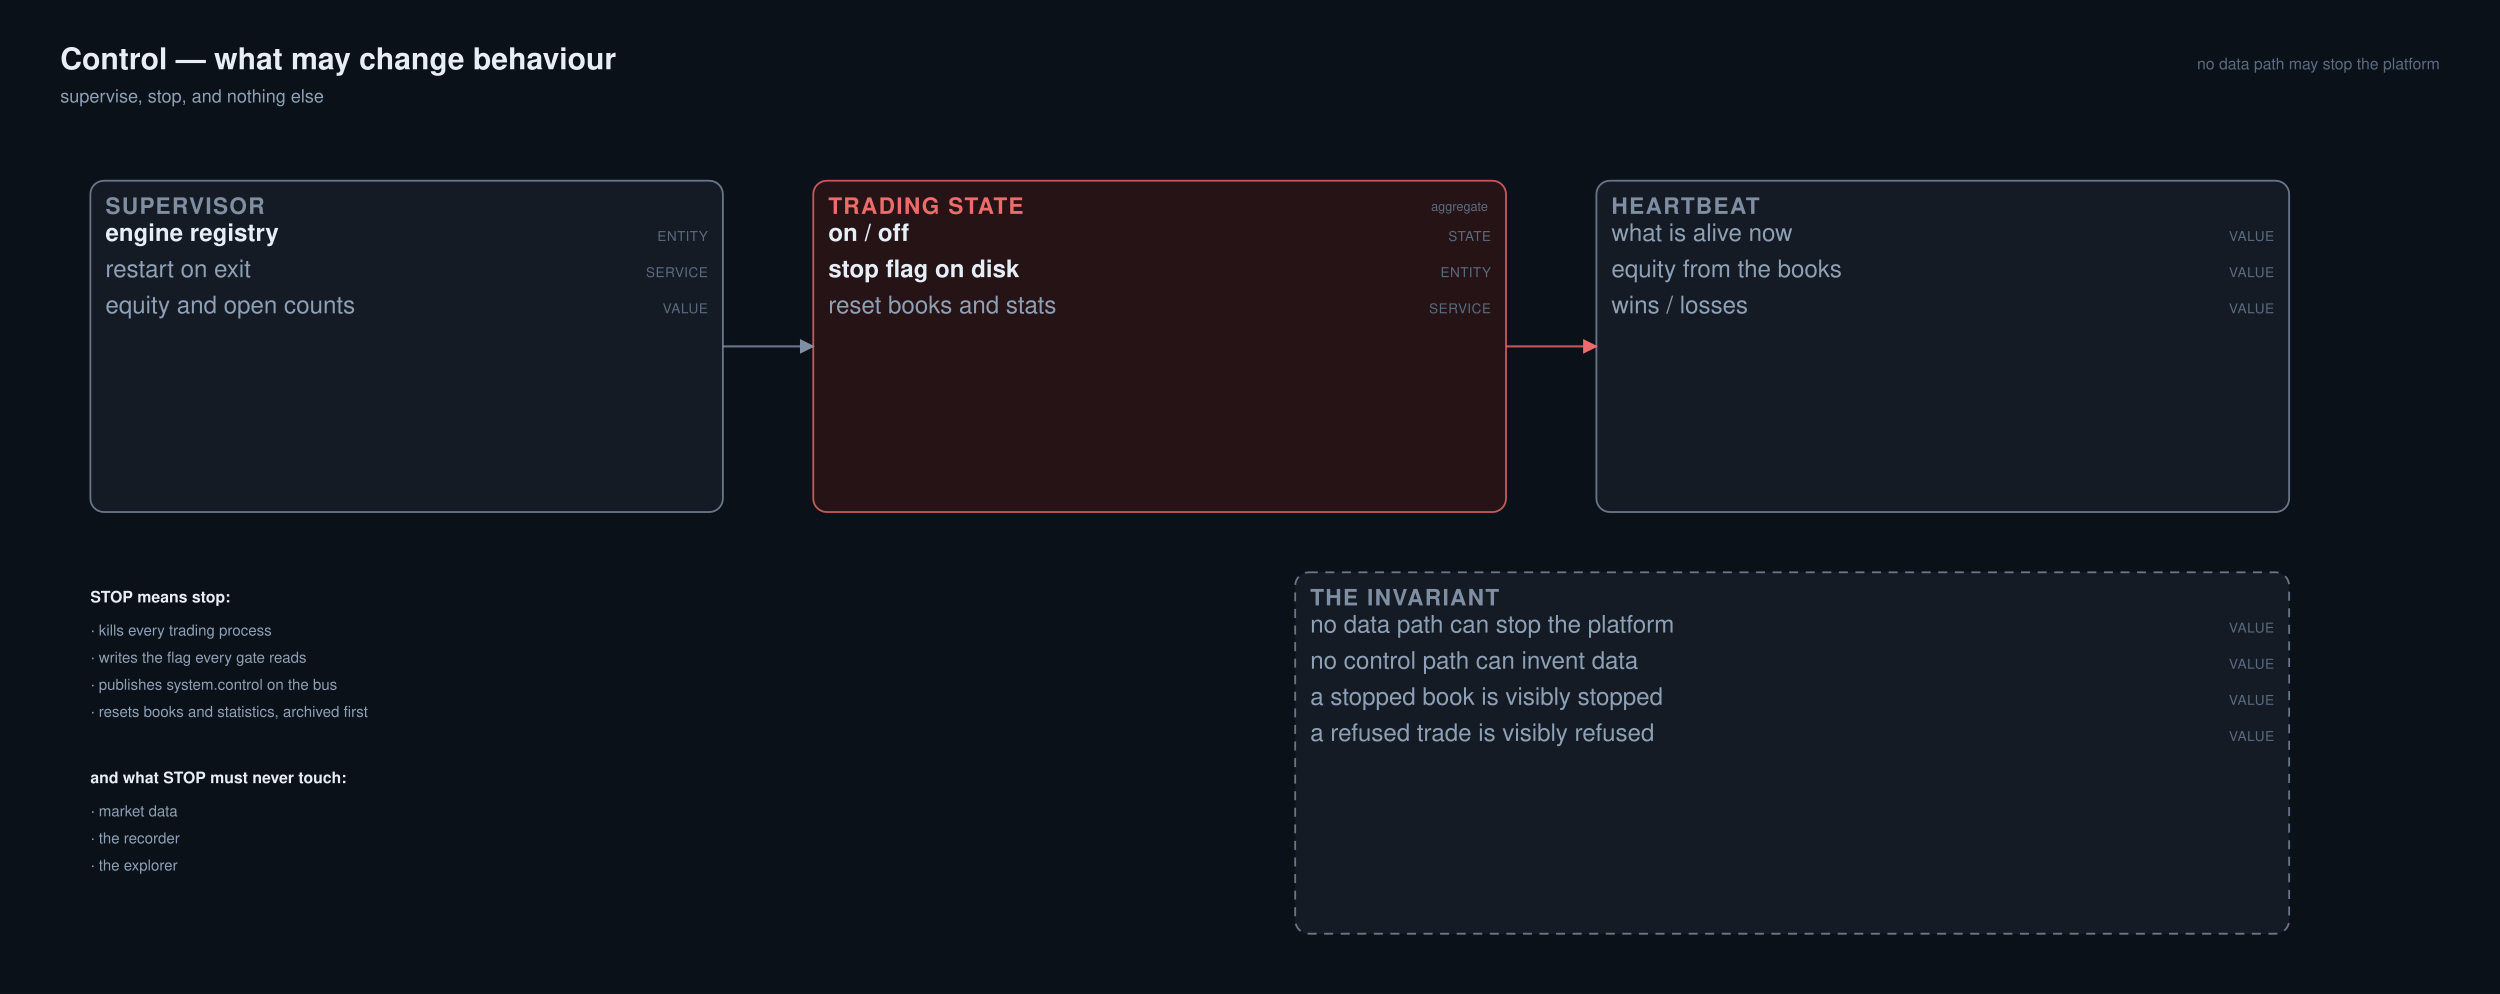
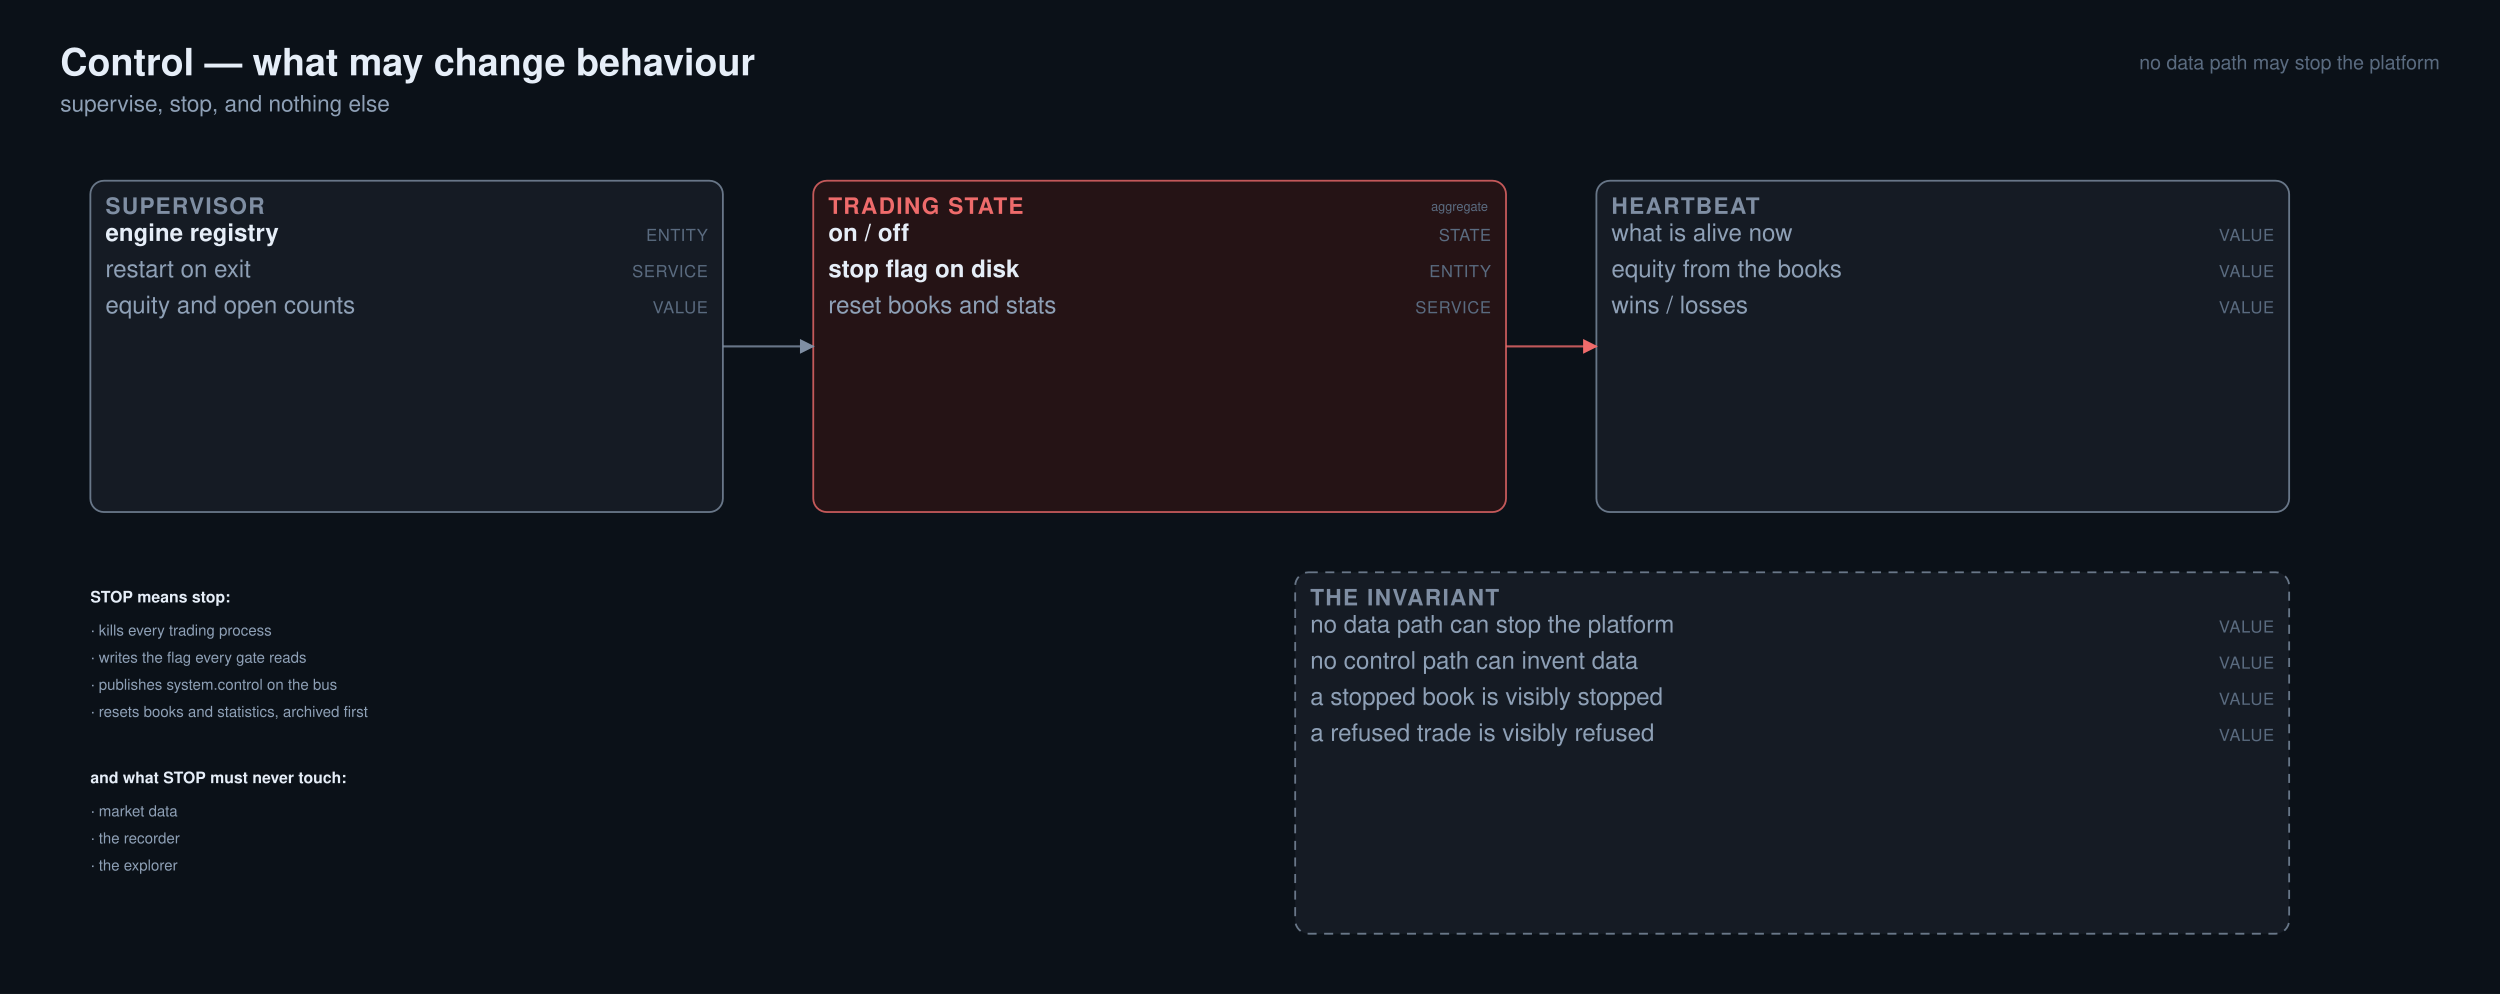
<svg xmlns="http://www.w3.org/2000/svg" width="1660" height="660" viewBox="0 0 1660 660" font-family="-apple-system, BlinkMacSystemFont, Helvetica, Arial, sans-serif">
  <rect width="1660" height="660" fill="#0b1118" />
  <marker id="a-market" viewBox="0 0 10 10" refX="9" refY="5" markerWidth="7" markerHeight="7" orient="auto-start-reverse">
    <path d="M 0 0 L 10 5 L 0 10 z" fill="#4f9bff" />
  </marker>
  <marker id="a-intel" viewBox="0 0 10 10" refX="9" refY="5" markerWidth="7" markerHeight="7" orient="auto-start-reverse">
    <path d="M 0 0 L 10 5 L 0 10 z" fill="#38d39f" />
  </marker>
  <marker id="a-model" viewBox="0 0 10 10" refX="9" refY="5" markerWidth="7" markerHeight="7" orient="auto-start-reverse">
    <path d="M 0 0 L 10 5 L 0 10 z" fill="#f5b544" />
  </marker>
  <marker id="a-risk" viewBox="0 0 10 10" refX="9" refY="5" markerWidth="7" markerHeight="7" orient="auto-start-reverse">
    <path d="M 0 0 L 10 5 L 0 10 z" fill="#ef6b6b" />
  </marker>
  <marker id="a-evidence" viewBox="0 0 10 10" refX="9" refY="5" markerWidth="7" markerHeight="7" orient="auto-start-reverse">
    <path d="M 0 0 L 10 5 L 0 10 z" fill="#a879ff" />
  </marker>
  <marker id="a-control" viewBox="0 0 10 10" refX="9" refY="5" markerWidth="7" markerHeight="7" orient="auto-start-reverse">
    <path d="M 0 0 L 10 5 L 0 10 z" fill="#7f8ea3" />
  </marker>
-   <text x="40" y="46" fill="#e6eef8" font-size="20" font-weight="700">Control — what may change behaviour</text>
-   <text x="40" y="68" fill="#8ea0b6" font-size="12">supervise, stop, and nothing else</text>
-   <text x="1620" y="46" fill="#5a6b80" font-size="10.5" text-anchor="end">no data path may stop the platform</text>
+   <text x="40" y="50" fill="#e6eef8" font-size="25" font-weight="700">Control — what may change behaviour</text>
+   <text x="40" y="74" fill="#8ea0b6" font-size="15">supervise, stop, and nothing else</text>
+   <text x="1620" y="46" fill="#5a6b80" font-size="13" text-anchor="end">no data path may stop the platform</text>
  <rect x="60" y="120" width="420" height="220" rx="9" fill="#151b24" stroke="#7f8ea3" stroke-opacity="0.8" stroke-width="1.2" />
  <text x="70" y="142" fill="#7f8ea3" font-size="15.0" font-weight="700" letter-spacing="0.06em">SUPERVISOR</text>
  <text x="70" y="160" fill="#e6eef8" font-size="16.0" font-weight="600">engine registry</text>
-   <text x="470" y="160" fill="#5a6b80" font-size="9" text-anchor="end" letter-spacing="0.04em">ENTITY</text>
+   <text x="470" y="160" fill="#5a6b80" font-size="11" text-anchor="end" letter-spacing="0.04em">ENTITY</text>
  <text x="70" y="184.0" fill="#8ea0b6" font-size="16.0" font-weight="400">restart on exit</text>
-   <text x="470" y="184.0" fill="#5a6b80" font-size="9" text-anchor="end" letter-spacing="0.04em">SERVICE</text>
+   <text x="470" y="184.0" fill="#5a6b80" font-size="11" text-anchor="end" letter-spacing="0.04em">SERVICE</text>
  <text x="70" y="208.0" fill="#8ea0b6" font-size="16.0" font-weight="400">equity and open counts</text>
-   <text x="470" y="208.0" fill="#5a6b80" font-size="9" text-anchor="end" letter-spacing="0.04em">VALUE</text>
+   <text x="470" y="208.0" fill="#5a6b80" font-size="11" text-anchor="end" letter-spacing="0.04em">VALUE</text>
  <rect x="540" y="120" width="460" height="220" rx="9" fill="#251315" stroke="#ef6b6b" stroke-opacity="0.8" stroke-width="1.2" />
  <text x="550" y="142" fill="#ef6b6b" font-size="15.0" font-weight="700" letter-spacing="0.06em">TRADING STATE</text>
  <text x="988" y="140" fill="#5a6b80" font-size="8.5" text-anchor="end">aggregate</text>
  <text x="550" y="160" fill="#e6eef8" font-size="16.0" font-weight="600">on / off</text>
-   <text x="990" y="160" fill="#5a6b80" font-size="9" text-anchor="end" letter-spacing="0.04em">STATE</text>
+   <text x="990" y="160" fill="#5a6b80" font-size="11" text-anchor="end" letter-spacing="0.04em">STATE</text>
  <text x="550" y="184.0" fill="#e6eef8" font-size="16.0" font-weight="600">stop flag on disk</text>
-   <text x="990" y="184.0" fill="#5a6b80" font-size="9" text-anchor="end" letter-spacing="0.04em">ENTITY</text>
+   <text x="990" y="184.0" fill="#5a6b80" font-size="11" text-anchor="end" letter-spacing="0.04em">ENTITY</text>
  <text x="550" y="208.0" fill="#8ea0b6" font-size="16.0" font-weight="400">reset books and stats</text>
-   <text x="990" y="208.0" fill="#5a6b80" font-size="9" text-anchor="end" letter-spacing="0.04em">SERVICE</text>
+   <text x="990" y="208.0" fill="#5a6b80" font-size="11" text-anchor="end" letter-spacing="0.04em">SERVICE</text>
  <rect x="1060" y="120" width="460" height="220" rx="9" fill="#151b24" stroke="#7f8ea3" stroke-opacity="0.8" stroke-width="1.2" />
  <text x="1070" y="142" fill="#7f8ea3" font-size="15.0" font-weight="700" letter-spacing="0.06em">HEARTBEAT</text>
  <text x="1070" y="160" fill="#8ea0b6" font-size="16.0" font-weight="400">what is alive now</text>
-   <text x="1510" y="160" fill="#5a6b80" font-size="9" text-anchor="end" letter-spacing="0.04em">VALUE</text>
+   <text x="1510" y="160" fill="#5a6b80" font-size="11" text-anchor="end" letter-spacing="0.04em">VALUE</text>
  <text x="1070" y="184.0" fill="#8ea0b6" font-size="16.0" font-weight="400">equity from the books</text>
-   <text x="1510" y="184.0" fill="#5a6b80" font-size="9" text-anchor="end" letter-spacing="0.04em">VALUE</text>
+   <text x="1510" y="184.0" fill="#5a6b80" font-size="11" text-anchor="end" letter-spacing="0.04em">VALUE</text>
  <text x="1070" y="208.0" fill="#8ea0b6" font-size="16.0" font-weight="400">wins / losses</text>
-   <text x="1510" y="208.0" fill="#5a6b80" font-size="9" text-anchor="end" letter-spacing="0.04em">VALUE</text>
+   <text x="1510" y="208.0" fill="#5a6b80" font-size="11" text-anchor="end" letter-spacing="0.04em">VALUE</text>
  <path d="M 480,230 L 540,230" fill="none" stroke="#7f8ea3" stroke-opacity="0.8" stroke-width="1.4" marker-end="url(#a-control)" />
  <path d="M 1000,230 L 1060,230" fill="none" stroke="#ef6b6b" stroke-opacity="0.8" stroke-width="1.4" marker-end="url(#a-risk)" />
  <text x="60" y="400" fill="#e6eef8" font-size="10.5" text-anchor="start" font-weight="600">STOP means stop:</text>
  <text x="60" y="422" fill="#8ea0b6" font-size="10" text-anchor="start" font-weight="400">· kills every trading process</text>
  <text x="60" y="440" fill="#8ea0b6" font-size="10" text-anchor="start" font-weight="400">· writes the flag every gate reads</text>
  <text x="60" y="458" fill="#8ea0b6" font-size="10" text-anchor="start" font-weight="400">· publishes system.control on the bus</text>
  <text x="60" y="476" fill="#8ea0b6" font-size="10" text-anchor="start" font-weight="400">· resets books and statistics, archived first</text>
  <text x="60" y="520" fill="#e6eef8" font-size="10.5" text-anchor="start" font-weight="600">and what STOP must never touch:</text>
  <text x="60" y="542" fill="#8ea0b6" font-size="10" text-anchor="start" font-weight="400">· market data</text>
  <text x="60" y="560" fill="#8ea0b6" font-size="10" text-anchor="start" font-weight="400">· the recorder</text>
  <text x="60" y="578" fill="#8ea0b6" font-size="10" text-anchor="start" font-weight="400">· the explorer</text>
  <rect x="860" y="380" width="660" height="240" rx="9" fill="#151b24" stroke="#7f8ea3" stroke-opacity="0.8" stroke-width="1.2" stroke-dasharray="6 5" />
  <text x="870" y="402" fill="#7f8ea3" font-size="15.0" font-weight="700" letter-spacing="0.06em">THE INVARIANT</text>
  <text x="870" y="420" fill="#8ea0b6" font-size="16.0" font-weight="400">no data path can stop the platform</text>
-   <text x="1510" y="420" fill="#5a6b80" font-size="9" text-anchor="end" letter-spacing="0.04em">VALUE</text>
+   <text x="1510" y="420" fill="#5a6b80" font-size="11" text-anchor="end" letter-spacing="0.04em">VALUE</text>
  <text x="870" y="444.0" fill="#8ea0b6" font-size="16.0" font-weight="400">no control path can invent data</text>
-   <text x="1510" y="444.0" fill="#5a6b80" font-size="9" text-anchor="end" letter-spacing="0.04em">VALUE</text>
+   <text x="1510" y="444.0" fill="#5a6b80" font-size="11" text-anchor="end" letter-spacing="0.04em">VALUE</text>
  <text x="870" y="468.0" fill="#8ea0b6" font-size="16.0" font-weight="400">a stopped book is visibly stopped</text>
-   <text x="1510" y="468.0" fill="#5a6b80" font-size="9" text-anchor="end" letter-spacing="0.04em">VALUE</text>
+   <text x="1510" y="468.0" fill="#5a6b80" font-size="11" text-anchor="end" letter-spacing="0.04em">VALUE</text>
  <text x="870" y="492.0" fill="#8ea0b6" font-size="16.0" font-weight="400">a refused trade is visibly refused</text>
-   <text x="1510" y="492.0" fill="#5a6b80" font-size="9" text-anchor="end" letter-spacing="0.04em">VALUE</text>
+   <text x="1510" y="492.0" fill="#5a6b80" font-size="11" text-anchor="end" letter-spacing="0.04em">VALUE</text>
</svg>
